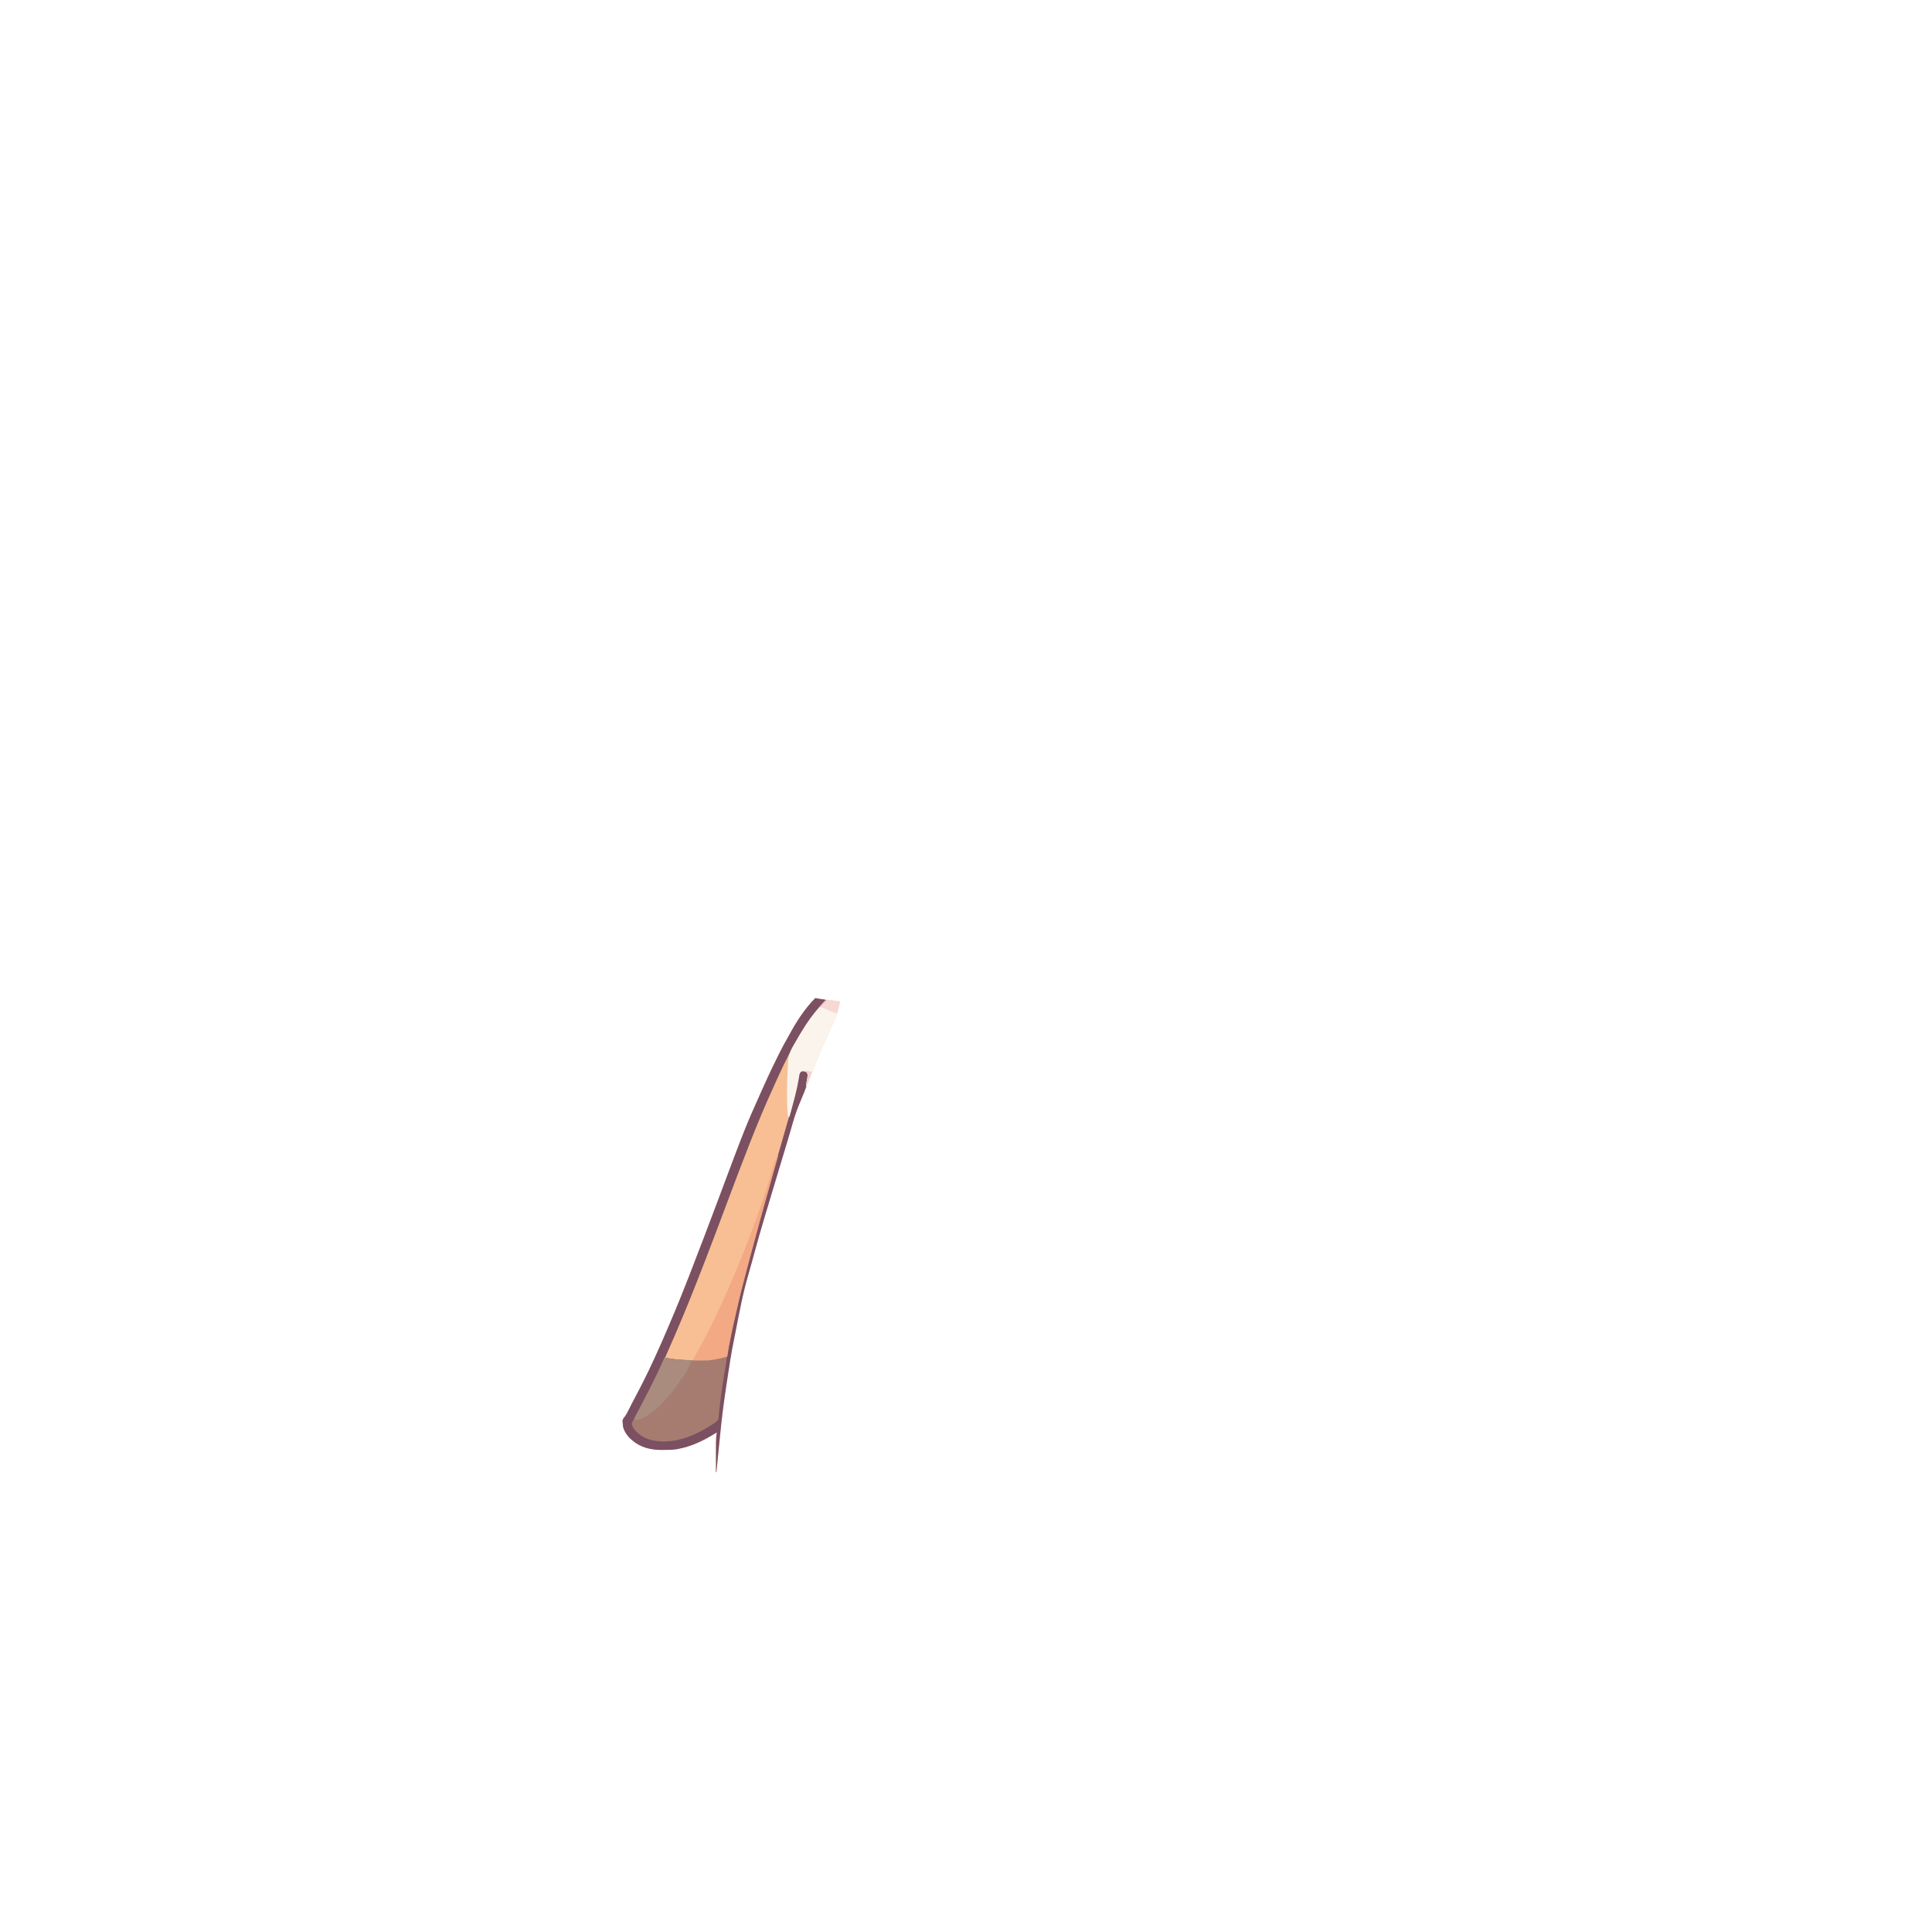
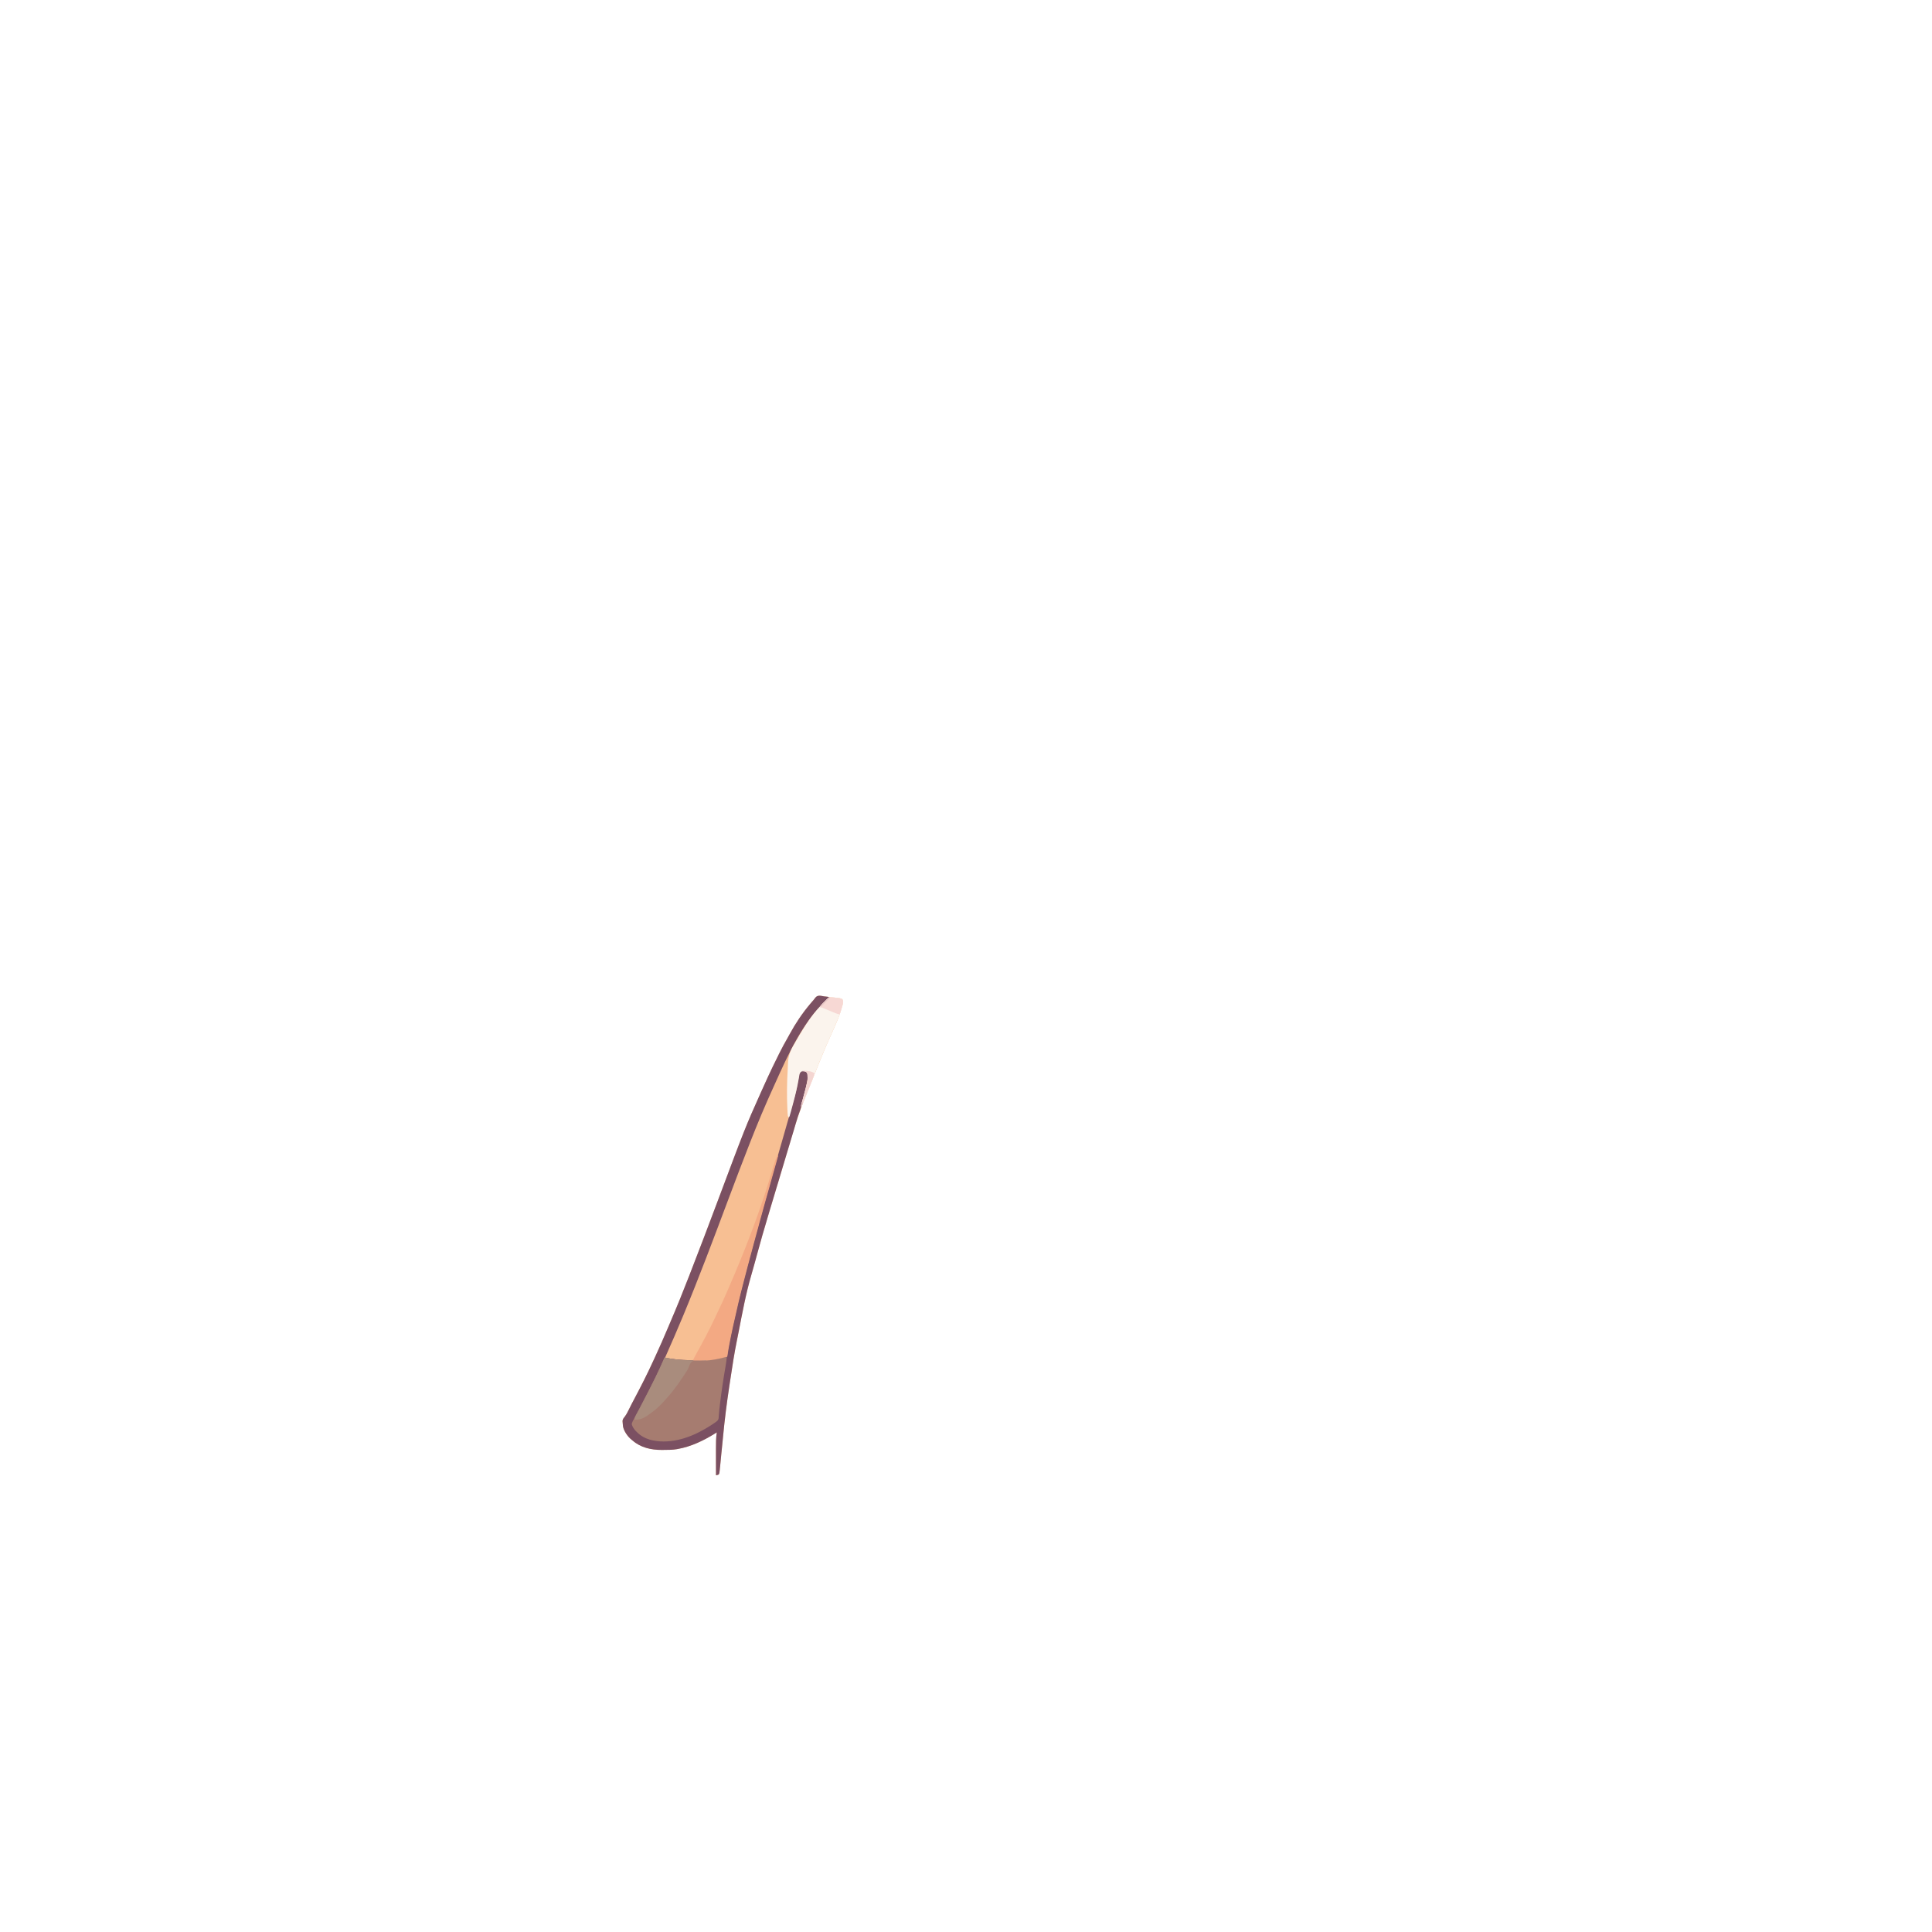
<svg xmlns="http://www.w3.org/2000/svg" version="1.1" viewBox="0 0 5000 5000" width="5000" height="5000">
-   <path d="M2110,2583c2,.2,2,.2,4.4,.8c5.8,1.3,11.5,2,17.4,2.7c1.1,.1,2.1,.2,3.3,.4c3.4,.4,6.8,.8,10.3,1.2c3.4,.4,6.9,.8,10.3,1.2c2.2,.2,4.3,.5,6.5,.7c.5,.1,.5,.1,2.9,.4c.4,0,.4,0,2.6,.3c2.1,.3,4.2,.7,6.3,1.3c-1.1,4.9-2.2,9.7-3.4,14.6c-.4,1.5-.7,3-1.1,4.6c-4,16.8-11.8,32.3-19,48c-3.9,8.7-7.8,17.4-11.6,26.2c-1.1,2.4-2.2,4.8-3.2,7.2c-14.1,31.9-26.9,64.3-39.8,96.7c-3.7,9.5-7.5,19.1-11.3,28.6c-1.4,3.4-2.7,6.9-4.1,10.3c-3.8,9.5-7.5,19-11.5,28.4c-6.1,14.7-11.6,29.5-15.9,44.9c-1,3.4-1.9,6.8-2.9,10.2c-1.1,3.6-2.1,7.2-3.2,10.8c-3.1,10.8-6.3,21.5-9.5,32.2c-1.7,5.5-3.3,10.9-5,16.4c-.3,1.1-.7,2.3-1,3.5c-5.1,16.7-10.2,33.5-15.2,50.3c-.2,.9-.5,1.7-.8,2.6c-2.3,7.8-4.6,15.5-6.9,23.3c-3.9,12.8-7.7,25.6-11.6,38.4c-2.2,7.3-4.4,14.7-6.6,22c-.8,2.9-1.7,5.7-2.5,8.6c-.2,.7-.5,1.4-.7,2.1c-2.4,8.2-4.9,16.4-7.4,24.6c-10.5,34.4-20.1,69-29.6,103.7c-.8,3-1.6,6-2.4,8.9c-.5,2-1.1,3.9-1.6,5.9c-3.1,11.6-6.4,23.2-9.8,34.8c-14,47.7-23,96.6-32.5,145.4c-1.4,7.3-2.9,14.6-4.4,22c-7.1,34.5-12.4,69.3-17.6,104.2c-.8,5.5-1.7,11-2.5,16.5c-6.5,42.7-11.9,85.4-16,128.4c-.6,5.8-1.2,11.6-1.8,17.4c-1.1,10.9-2.2,21.7-3.3,32.6c-.4,5-.9,10-1.4,15c-1,9.6-1.9,19.1-2.9,28.7c-.3,0-.7,0-1,0c0-10,0-20-.1-30c0-4.7,0-9.3,0-14c0-4.5,0-9,0-13.5c0-1.7,0-3.4,0-5.1c0-8.5,.1-17.1,.5-25.6c.1-.7,.1-1.4,.2-2.1c.2-4.3,.7-8.5,1.4-12.7c-1,.7-2.1,1.3-3.1,2c-30,18.8-62.8,34.8-97.9,41c-1,.2-1.9,.4-2.9,.5c-10,1.7-19.9,1.8-30,1.8c-2.9,0-5.8,0-8.6,.1c-27.3,.1-54.6-6-75.5-24.4c-.6-.5-1.2-.9-1.8-1.4c-10.3-8-20.5-22.4-22.9-35.2c-.4-3.4-.8-6.8-.9-10.2c-.1-.7-.1-.7-.3-3.9c.5-5.1,3.6-8.3,6.6-12.2c4.1-5.6,7.1-11.9,10.2-18.1c.7-1.4,1.4-2.8,2.1-4.2c1.4-2.7,2.8-5.4,4.1-8.2c2.3-4.4,4.7-8.9,7-13.3c17.2-32.5,34-65.2,49.2-98.6c1.8-4,3.7-8,5.5-11.9c11.1-23.8,21.5-47.8,31.7-71.9c2.3-5.4,4.6-10.7,6.8-16c17-39.6,33.2-79.5,48.7-119.6c2.2-5.7,4.4-11.4,6.6-17.1c22.3-57.3,44.1-114.8,65.7-172.4C1929,2917,1929,2917,1968.7,2828.2c5.7-12.8,11-24.5,16.4-36.2c.6-1.3,1.2-2.6,1.8-4c8.4-18.3,17.2-36.4,26.2-54.4c1-2.2,2.1-4.3,3.1-6.4c7.1-14.2,14.5-28,22.4-41.7c1.8-3.2,3.5-6.4,5.3-9.6c17.9-32.8,39.5-66.3,66.1-92.9Z" fill="#F7BF93" />
-   <path d="M2110,2583c1.9,.2,1.9,.2,4.2,.8c5.8,1.3,11.7,2,17.6,2.6c3.2,.6,3.2,.6,6.2,2.6c-.9,.9-1.9,1.8-2.8,2.8c-13,12.9-13,12.9-18.2,19.2c-.2,.2-.2,.2-1.2,1.5c-46.6,56.5-80,125.2-109.9,191.6c-1,2.1-2,4.2-2.9,6.4c-10.7,23.4-21,46.8-31,70.5c-.3,.8-.6,1.5-1,2.3c-20,47.5-38.6,95.6-57,143.7c-.4,1-.8,2.1-1.2,3.1c-10.5,27.4-20.8,54.9-31.1,82.4c-36.4,97.1-72.9,194.2-113.1,291.2c-15.7,37.8-31.5,74.1-47.6,110.3c4.1,.6,8.3,1.3,12.4,1.9c1.2,.1,2.3,.3,3.4,.5c20.2,3,40.4,4,60.8,3.9c3.4,0,6.8,0,10.2,.1c20.2,0,40-1.6,59.6-6.6c2.1-.5,4.3-1.1,6.5-1.6c.9-.2,1.8-.5,2.8-.7c2.3-.5,2.3-.5,5.3-.5c0-.8,.1-1.6,.1-2.4c.6-7.8,1.6-15.3,3.1-22.9c.1-.6,.1-.6,.7-3.4c.7-3.7,1.4-7.3,2.2-10.9c.5-2.6,1-5.1,1.5-7.6c3.5-17.5,7.2-34.9,11.4-52.3c1-4.6,2.1-9.3,3.1-13.9c3.2-14.6,6.6-29.2,10.2-43.7c.2-.6,.2-.6,.9-3.7c12-48.5,25-96.7,38.1-144.8c.2-1.1,.5-2.2,.8-3.3c6.6-24.2,13.2-48.3,19.9-72.4c.2-1,.5-1.9,.8-2.9c3-10.8,6-21.5,9.1-32.3c2-7.2,4-14.4,6.1-21.6c1-3.8,2.1-7.6,3.1-11.4c.3-.8,.5-1.6,.7-2.5c9.5-34.1,19.2-68.2,29.1-102.2c37.6-130.7,37.6-130.7,43.3-164.7c.2-1,.3-2,.5-3.1c.3-1.9,.6-3.7,.8-5.6c.7-4,1.3-6.1,3.8-9.4c3.7-2.7,5.9-2.7,10.3-2.4c3.3,.6,5.1,1.9,7.4,4.4c4.9,9.7-.4,28.1-3,38c-3,9-6.8,17.7-10.5,26.4c-3,7.2-6,14.4-8.9,21.6c-.2,.7-.5,1.4-.8,2.2c-7.8,19.3-13.5,39.1-19.1,59.1c-2.9,10.5-6.1,21-9.2,31.4c-1.7,5.4-3.3,10.9-5,16.4c-.3,1.1-.7,2.3-1,3.5c-5.1,16.7-10.2,33.5-15.2,50.3c-.2,.9-.5,1.7-.8,2.6c-2.3,7.8-4.6,15.5-6.9,23.3c-3.9,12.8-7.7,25.6-11.6,38.4c-2.2,7.3-4.4,14.7-6.6,22c-.8,2.9-1.7,5.7-2.5,8.6c-.2,.7-.5,1.4-.7,2.1c-2.4,8.2-4.9,16.4-7.4,24.6c-10.5,34.4-20.1,69-29.6,103.7c-.8,3-1.6,6-2.4,8.9c-.5,2-1.1,3.9-1.6,5.9c-3.1,11.6-6.4,23.2-9.8,34.8c-14,47.7-23,96.6-32.5,145.4c-1.4,7.3-2.9,14.6-4.4,22c-7.1,34.5-12.4,69.3-17.6,104.2c-.8,5.5-1.7,11-2.5,16.5c-6.5,42.7-11.9,85.4-16,128.4c-.6,5.8-1.2,11.6-1.8,17.4c-1.1,10.9-2.2,21.7-3.3,32.6c-.4,5-.9,10-1.4,15c-1,9.6-1.9,19.1-2.9,28.7c-.3,0-.7,0-1,0c0-10,0-20-.1-30c0-4.7,0-9.3,0-14c0-4.5,0-9,0-13.5c0-1.7,0-3.4,0-5.1c0-8.5,.1-17.1,.5-25.6c.1-.7,.1-1.4,.2-2.1c.2-4.3,.7-8.5,1.4-12.7c-1,.7-2.1,1.3-3.1,2c-30,18.8-62.8,34.8-97.9,41c-1,.2-1.9,.4-2.9,.5c-10,1.7-19.9,1.8-30,1.8c-2.9,0-5.8,0-8.6,.1c-27.3,.1-54.6-6-75.5-24.4c-.6-.5-1.2-.9-1.8-1.4c-10.3-8-20.5-22.4-22.9-35.2c-.4-3.4-.8-6.8-.9-10.2c-.1-.7-.1-.7-.3-3.9c.5-5.1,3.6-8.3,6.6-12.2c4.1-5.6,7.1-11.9,10.2-18.1c.7-1.4,1.4-2.8,2.1-4.2c1.4-2.7,2.8-5.4,4.1-8.2c2.3-4.4,4.7-8.9,7-13.3c17.2-32.5,34-65.2,49.2-98.6c1.8-4,3.7-8,5.5-11.9c11.1-23.8,21.5-47.8,31.7-71.9c2.3-5.4,4.6-10.7,6.8-16c17-39.6,33.2-79.5,48.7-119.6c2.2-5.7,4.4-11.4,6.6-17.1c22.3-57.3,44.1-114.8,65.7-172.4C1929,2917,1929,2917,1968.7,2828.2c5.7-12.8,11-24.5,16.4-36.2c.6-1.3,1.2-2.6,1.8-4c8.4-18.3,17.2-36.4,26.2-54.4c1-2.2,2.1-4.3,3.1-6.4c7.1-14.2,14.5-28,22.4-41.7c1.8-3.2,3.5-6.4,5.3-9.6c17.9-32.8,39.5-66.3,66.1-92.9Z" fill="#7B5062" />
+   <path d="M2131.7,2578.5c3.9,.6,8,1,12,1.4c1.5,.2,3.1,.4,4.6,.5c2.4,.3,4.7,.5,7.1,.8c20.1,2.1,20.1,2.1,24.6,4.8c3.1,5.3,1.9,9.6,.4,15.3c-.6,2.1-1.2,4.2-1.8,6.3c-.7,2.1-1.3,4.2-1.9,6.3c-4.3,15.1-10.5,29.4-16.8,43.7c-.7,1.6-1.4,3.1-2.1,4.7c-.3,.8-.7,1.6-1.1,2.4c-.7,1.8-1.5,3.6-2.3,5.3c-2.5,5.6-4.9,11.2-7.5,16.8c-12.1,27-23.4,54.4-34.3,81.9c-3.5,8.9-7,17.7-10.5,26.6c-.9,2.1-1.8,4.3-2.7,6.5c-4.8,12.2-9.7,24.4-14.7,36.5c-14.7,35-26,70.4-36.5,106.7c-3.6,12.6-7.4,25.1-11.2,37.6c-1.8,6-3.6,12.1-5.4,18.2c-.8,2.4-1.5,4.9-2.3,7.4c-.1,.6-.3,1.2-.5,1.9c-3.5,11.6-7,23.1-10.4,34.7c-1.6,5.3-3.2,10.6-4.8,15.8c-4.2,14-8.4,28.1-12.6,42.1c-1.5,5-3,10.1-4.6,15.2c-.6,2-1.2,4-1.8,6c-.3,1-.6,2-.9,3c-1.8,6.2-3.7,12.3-5.5,18.4c-10.6,34.8-20.4,69.8-30,104.9c-.8,3-1.6,6-2.4,8.9c-.5,2-1.1,3.9-1.6,5.9c-3.1,11.6-6.4,23.2-9.8,34.8c-14,47.7-23,96.6-32.5,145.4c-1.4,7.3-2.9,14.6-4.4,22c-7.1,34.5-12.4,69.3-17.6,104.2c-.8,5.5-1.7,11-2.5,16.5c-6.5,42.7-11.9,85.4-16,128.4c-.6,5.8-1.2,11.5-1.7,17.3c-.8,8-1.6,16-2.4,24c-.1,.4-.1,.4-.3,2.8c-.5,4.8-.9,9.6-1.4,14.4c-.5,4.8-.9,9.7-1.4,14.5c-.2,1.8-.4,3.6-.5,5.4c-.3,2.5-.5,5-.8,7.4c0,.4,0,.4-.2,2.2c-.8,8-.8,8-2.7,11.7c-3.6,1.4-3.6,1.4-7,2c0-11,0-22.1-.1-33.1c0-5.2,0-10.3,0-15.4c0-5,0-10,0-14.9c0-1.9,0-3.8,0-5.7c0-14,0-28,2.1-41.9c-1,.7-2.1,1.3-3.1,2c-30,18.8-62.8,34.8-97.9,41c-1,.2-1.9,.4-2.9,.5c-10,1.7-19.9,1.8-30,1.8c-2.9,0-5.8,0-8.6,.1c-27.3,.1-54.6-6-75.5-24.4c-.6-.5-1.2-.9-1.8-1.4c-10.3-8-20.5-22.4-22.9-35.2c-.4-3.4-.8-6.8-.9-10.2c-.1-.7-.1-.7-.3-3.9c.5-5.1,3.6-8.3,6.6-12.2c4.1-5.6,7.1-11.9,10.2-18.1c.7-1.4,1.4-2.8,2.1-4.2c1.4-2.7,2.8-5.4,4.1-8.2c2.3-4.4,4.7-8.9,7-13.3c17.2-32.5,34-65.2,49.2-98.6c1.8-4,3.7-8,5.5-11.9c11.1-23.8,21.5-47.8,31.7-71.9c2.3-5.4,4.6-10.7,6.8-16c17-39.6,33.2-79.5,48.7-119.6c2.2-5.7,4.4-11.4,6.6-17.1c22.3-57.3,44.1-114.8,65.7-172.4C1929,2917,1929,2917,1968.7,2828.2c5.7-12.8,11-24.5,16.4-36.2c.6-1.3,1.2-2.6,1.8-4c8.4-18.3,17.2-36.4,26.2-54.4c1-2.2,2.1-4.3,3.1-6.4c7.1-14.2,14.5-28,22.4-41.7c1.8-3.2,3.5-6.4,5.3-9.6c14.8-27.2,32.2-53.2,52.1-76.9c.5-.6,.9-1.1,1.4-1.7c2.6-3,5.2-6.1,7.8-9c1.7-2,3.2-3.9,4.7-6c5.7-7.7,13.4-5.2,21.8-3.8Z" fill="#F7BF93" />
+   <path d="M2132.6,2578.6c3.2,.5,6.4,.8,9.6,1c1.8,.4,1.8,.4,3.8,2.4c-.4,.4-.8,.8-1.3,1.2c-1.9,1.8-3.8,3.6-5.8,5.4c-.6,.6-1.3,1.2-2,1.8c-60.1,56-97.8,139.9-131,213.7c-1,2.1-2,4.2-2.9,6.4c-10.7,23.4-21,46.8-31,70.5c-.3,.8-.6,1.5-1,2.3c-20,47.5-38.6,95.6-57,143.7c-.4,1-.8,2.1-1.2,3.1c-10.5,27.4-20.8,54.9-31.1,82.4c-36.4,97.1-72.9,194.2-113.1,291.2c-15.7,37.8-31.5,74.1-47.6,110.3c4.1,.6,8.3,1.3,12.4,1.9c1.2,.1,2.3,.3,3.4,.5c20.2,3,40.4,4,60.8,3.9c3.4,0,6.8,0,10.2,.1c20.2,0,40-1.6,59.6-6.6c2.1-.5,4.3-1.1,6.5-1.6c.9-.2,1.8-.5,2.8-.7c2.3-.5,2.3-.5,5.3-.5c0-.8,.1-1.6,.1-2.4c.6-7.8,1.6-15.3,3.1-22.9c.1-.6,.1-.6,.7-3.4c.7-3.7,1.4-7.3,2.2-10.9c.5-2.6,1-5.1,1.5-7.6c3.5-17.5,7.2-34.9,11.4-52.3c1-4.6,2.1-9.3,3.1-13.9c3.2-14.6,6.6-29.2,10.2-43.7c.2-.6,.2-.6,.9-3.7c12-48.5,25-96.7,38.1-144.8c.2-1.1,.5-2.2,.8-3.3c6.6-24.2,13.2-48.3,19.9-72.4c.2-1,.5-1.9,.8-2.9c3-10.8,6-21.5,9.1-32.3c2-7.2,4-14.4,6.1-21.6c1-3.8,2.1-7.6,3.1-11.4c.3-.8,.5-1.6,.7-2.5c9.5-34.1,19.2-68.2,29.1-102.2c37.6-130.7,37.6-130.7,43.3-164.7c.2-1,.3-2,.5-3.1c.3-1.9,.6-3.7,.8-5.6c.7-4,1.3-6.1,3.8-9.4c3.7-2.7,5.9-2.7,10.3-2.4c3.3,.6,5.1,1.9,7.4,4.4c4.1,8.2,.2,21.1-1.6,29.8c-.4,2.1-.8,4.2-1.2,6.3c-2.9,14.9-6.9,29.5-10.7,44.1c-1.4,5.4-1.4,5.4-2,7.8c-1.1,4.6-2.5,8.8-4.2,13.2c-3.4,8.8-6.1,17.8-8.8,26.8c-.9,3.1-1.9,6.3-2.8,9.4c-1,3.6-2.1,7.1-3.1,10.7c-3.1,10.1-6.1,20.3-9.2,30.5c-.2,.8-.5,1.6-.7,2.5c-1.3,4.2-2.5,8.3-3.8,12.5c-2.3,7.8-4.6,15.5-7,23.3c-1.3,4.3-2.6,8.6-3.9,13c-.5,1.7-1,3.4-1.5,5.1c-3,9.9-3,9.9-3.7,12.3c-.5,1.5-.9,3.1-1.4,4.7c-1.1,3.8-2.3,7.7-3.5,11.5c-1.9,6.7-3.9,13.3-5.9,20c-1.1,3.5-2.2,7.1-3.2,10.6c-.1,.4-.1,.4-.7,2.1c-3,10.1-6,20.3-9.1,30.4c-1.5,5.1-3,10.2-4.6,15.3c-.6,2-1.2,4-1.8,6c-.3,1-.6,2-.9,3c-1.8,6.2-3.7,12.3-5.5,18.4c-10.6,34.8-20.4,69.8-30,104.9c-.8,3-1.6,6-2.4,8.9c-.5,2-1.1,3.9-1.6,5.9c-3.1,11.6-6.4,23.2-9.8,34.8c-14,47.7-23,96.6-32.5,145.4c-1.4,7.3-2.9,14.6-4.4,22c-7.1,34.5-12.4,69.3-17.6,104.2c-.8,5.5-1.7,11-2.5,16.5c-6.5,42.7-11.9,85.4-16,128.4c-.6,5.8-1.2,11.5-1.7,17.3c-.8,8-1.6,16-2.4,24c-.1,.4-.1,.4-.3,2.8c-.5,4.8-.9,9.6-1.4,14.4c-.5,4.8-.9,9.7-1.4,14.5c-.2,1.8-.4,3.6-.5,5.4c-.3,2.5-.5,5-.8,7.4c0,.4,0,.4-.2,2.2c-.8,8-.8,8-2.7,11.7c-3.6,1.4-3.6,1.4-7,2c0-11,0-22.1-.1-33.1c0-5.2,0-10.3,0-15.4c0-5,0-10,0-14.9c0-1.9,0-3.8,0-5.7c0-14,0-28,2.1-41.9c-1,.7-2.1,1.3-3.1,2c-30,18.8-62.8,34.8-97.9,41c-1,.2-1.9,.4-2.9,.5c-10,1.7-19.9,1.8-30,1.8c-2.9,0-5.8,0-8.6,.1c-27.3,.1-54.6-6-75.5-24.4c-.6-.5-1.2-.9-1.8-1.4c-10.3-8-20.5-22.4-22.9-35.2c-.4-3.4-.8-6.8-.9-10.2c-.1-.7-.1-.7-.3-3.9c.5-5.1,3.6-8.3,6.6-12.2c4.1-5.6,7.1-11.9,10.2-18.1c.7-1.4,1.4-2.8,2.1-4.2c1.4-2.7,2.8-5.4,4.1-8.2c2.3-4.4,4.7-8.9,7-13.3c17.2-32.5,34-65.2,49.2-98.6c1.8-4,3.7-8,5.5-11.9c11.1-23.8,21.5-47.8,31.7-71.9c2.3-5.4,4.6-10.7,6.8-16c17-39.6,33.2-79.5,48.7-119.6c2.2-5.7,4.4-11.4,6.6-17.1c22.3-57.3,44.1-114.8,65.7-172.4C1929,2917,1929,2917,1968.7,2828.2c5.7-12.8,11-24.5,16.4-36.2c.6-1.3,1.2-2.6,1.8-4c8.4-18.3,17.2-36.4,26.2-54.4c1-2.2,2.1-4.3,3.1-6.4c7.1-14.2,14.5-28,22.4-41.7c1.8-3.2,3.5-6.4,5.3-9.6c14.8-27.2,32.2-53.2,52.1-76.9c.5-.6,.9-1.1,1.4-1.7c2.6-3,5.2-6.1,7.8-9c1.7-2,3.2-3.9,4.7-6c5.8-7.9,14.2-5.2,22.7-3.7Z" fill="#7B5062" />
  <path d="M1881,3511c-.6,8.3-1.8,16.4-3.2,24.6c-5.5,31.6-10.3,63.2-14.1,95c-.1,.5-.1,.5-.4,3.2c-.3,2.9-.7,5.9-1,8.9c-.2,1-.3,1.9-.4,2.9c-.5,4.7-1,9.4-1.3,14.1c-.1,.5-.1,.5-.3,2.8c-.1,1.7-.2,3.4-.3,5.1c-.3,4.2-.6,6-3.4,9.3c-.8,.7-1.7,1.4-2.6,2.1c-.6,.5-1.2,.9-1.8,1.4c-.2,.2-.2,.2-1.6,1.1c-.6,.5-1.2,.9-1.9,1.3c-.6,.5-1.3,.9-1.9,1.4c-.4,.2-.4,.2-2.2,1.4c-7.6,5.2-15.5,9.9-23.6,14.4c-.7,.4-1.4,.8-2.2,1.2c-40.6,22.9-90.7,37.2-137,24.7c-13.2-4.1-24.1-10.1-33.8-19.9c-.7-.7-1.5-1.4-2.2-2.2c-5-5.2-8.9-10.8-10.8-17.8c.5-4,1.9-7,3.9-10.6c.5-1.1,1.1-2.2,1.8-3.3c.3-.6,.6-1.2,.9-1.8c1.7-3.1,3.4-6.3,5.1-9.4c.4-.7,.8-1.3,1.1-2c3.7-6.8,7.3-13.8,10.9-20.7c7.3-14.3,7.3-14.3,10.1-19.6c18.3-34.6,35.8-69.6,51.2-105.6c1,.3,2.1,.5,3.2,.8c25.8,5.9,52,6.5,78.4,6.6c1.1,0,2.2,0,3.4,0c21.1,.1,41.9-1.3,62.4-6.6c2.2-.5,4.4-1.1,6.6-1.6c.9-.2,1.8-.5,2.8-.7c2.2-.5,2.2-.5,4.2-.5Z" fill="#A67C70" />
+   <path d="M2161,2582c1.2,.2,2.4,.3,3.7,.5c3.1,.4,6.2,.9,9.3,1.5c1.1,.2,2.1,.4,3.2,.6c2.8,1.4,2.8,1.4,4.4,4.5c1.1,6.3-1.2,12.5-3,18.5c-.7,2.1-1.3,4.2-1.9,6.3c-4.3,15.1-10.5,29.4-16.8,43.7c-.7,1.6-1.4,3.1-2.1,4.7c-.3,.8-.7,1.6-1,2.4c-.8,1.8-1.6,3.6-2.4,5.3c-2.5,5.6-4.9,11.2-7.4,16.8c-12.4,27.4-23.8,55.1-34.9,83.1c-2.1,5.3-4.2,10.6-6.3,16c-.9,2.1-1.7,4.2-2.5,6.3c-.5,1.1-.9,2.1-1.3,3.2c-1.2,3.1-2.5,6.2-3.7,9.3c-8,20.2-16.1,40.2-24.3,60.3c-1.3-4-.2-6.8,.9-10.7c.4-1.6,.9-3.2,1.3-4.8c.2-.8,.5-1.7,.7-2.5c16.7-60.8,16.7-60.8,10.2-72.3c-4.3-2.3-8.3-2.8-13.1-1.7c-4.1,3.2-4.7,6-5.6,11.1c-.2,1.4-.5,2.9-.7,4.4c-.2,.7-.3,1.5-.4,2.3c-3.6,21.4-8.7,42.3-14.3,63.2c-.2,.9-.5,1.7-.7,2.6c-1.6,5.9-3.2,11.9-4.8,17.8c-.2,.8-.4,1.5-.6,2.4c-.6,2.1-1.3,4.3-1.9,6.5c-.3,1.3-.7,2.5-1,3.8c-1,2.9-1,2.9-3,4.9c-2.4-3.6-2.4-5.6-2.6-10c-.1-.7-.1-1.4-.2-2.1c-.1-2.4-.2-4.8-.3-7.1c-.1-.9-.1-1.7-.2-2.6c-1.6-34.2-1.2-68.5,.9-102.7c.3-4.7,.5-9.5,.6-14.2c.5-21.3,6.8-35.8,17.8-53.6c1.6-2.7,3.2-5.4,4.7-8.2c3.4-5.9,6.8-11.7,10.3-17.5c.5-.9,1.1-1.8,1.6-2.7c13.5-22.5,28.3-44.8,46.2-64c1.9-2,3.8-4.1,5.6-6.3c3.8-4.4,7.9-8.5,12.1-12.5c2.5-2.5,2.5-2.5,4-4.3c4.8-5.5,13.1-3.1,19.5-2.2Z" fill="#FBF4ED" />
  <path d="M2012,2990c.3,.2,.3,.2,2,1c-.3,1-.6,2-.9,3.1c-2.7,9.6-5.4,19.2-8.1,28.9c-1.4,4.9-2.8,9.8-4.2,14.8c-11.4,40.5-11.4,40.5-17,60.5c-.8,2.7-1.6,5.5-2.4,8.3c-5.6,19.9-11,39.9-16.5,59.8c-.2,1-.5,1.9-.7,2.9c-4.1,14.9-8.2,29.8-12.2,44.7c-.1,.5-.1,.5-.8,2.8c-10.6,39.2-21.1,78.4-31.1,117.7c-.6,2.4-1.2,4.7-1.8,7.1c-4.5,17.8-8.8,35.7-12.7,53.6c-.8,3.8-1.7,7.6-2.6,11.4c-8.1,34.5-15.4,69.3-21,104.4c-14.2,3.8-28.4,7.3-43,9c-.8,.1-1.5,.2-2.3,.3c-9,1-17.9,.8-26.9,.8c-1.6,0-3.3,0-4.9-.1c-4,0-7.9,0-11.9,0c3.4-6.8,6.8-13.5,10.5-20.1c16.2-29,31.8-58.4,45.9-88.5c2-4.2,4-8.4,6-12.6c15.2-32,15.2-32,21.5-46.4c1.2-2.7,2.5-5.5,3.7-8.2c6.1-13.9,12.1-27.7,17.9-41.7c1.1-2.6,2.2-5.1,3.3-7.7c36.3-86.1,69-173.5,95.6-263.1c.1-.4,.1-.4,.8-2.8c1.3-4.3,2.5-8.6,3.8-12.9c2.7-9.3,5.7-18.3,10-27Z" fill="#F3A983" />
-   <path d="M2150.7,2588.6c2.6,.5,5.3,.8,7.9,1.2c5.2,.7,10.3,1.4,15.4,2.2c-1.1,4.9-2.2,9.7-3.4,14.6c-.4,1.5-.7,3-1.1,4.6c-4,16.8-11.8,32.3-19,48c-3.9,8.7-7.8,17.4-11.6,26.2c-1.1,2.4-2.2,4.8-3.2,7.2c-12,27.2-23.1,54.7-34,82.4c-1.7,4.2-3.4,8.4-5,12.6c-3.3,8.1-6.5,16.3-9.7,24.4c-1.3-4.2-.4-7.7,.4-11.9c3.6-18.6,3.6-18.6-.3-25.4c-4.3-2.3-8.3-2.8-13.1-1.7c-4.1,3.2-4.7,6-5.6,11.1c-.2,1.4-.5,2.9-.7,4.4c-.2,.7-.3,1.5-.4,2.3c-3.6,21.4-8.7,42.3-14.3,63.2c-.2,.9-.5,1.7-.7,2.6c-1.6,5.9-3.2,11.9-4.8,17.8c-.2,.8-.4,1.5-.6,2.4c-.6,2.1-1.3,4.3-1.9,6.5c-.3,1.3-.7,2.5-1,3.8c-1,2.9-1,2.9-3,4.9c-2.4-3.6-2.4-5.6-2.6-10c-.1-.7-.1-1.4-.2-2.1c-.1-2.4-.2-4.8-.3-7.1c-.1-.9-.1-1.7-.2-2.6c-1.6-34.2-1.2-68.5,.9-102.7c.3-4.7,.5-9.5,.6-14.2c.5-21.3,6.8-35.8,17.8-53.6c1.6-2.7,3.2-5.4,4.7-8.2c3.4-5.9,6.8-11.7,10.3-17.5c.5-.9,1.1-1.8,1.6-2.7c14.1-23.5,29.7-46.3,48.4-66.3c1.2-1.4,2.4-2.7,3.6-4.1c.5-.6,1.1-1.3,1.7-1.9c1.7-2,1.7-2,3.6-4.5c6-7.3,10.7-7.4,19.8-5.9Z" fill="#FBF4ED" />
  <path d="M1720,3513c1,.3,2.1,.5,3.2,.8c33.9,7.7,69.2,6.9,103.8,7.2c0,.3,0,.7,0,1c-1-.1-2-.2-3-.2c-27.3-2-27.3-2-34.6,2.9c-4,4.8-6,10.5-8.1,16.2c-2.3,5.4-5.6,10.1-8.9,14.9c-1.2,1.9-2.5,3.9-3.8,5.8c-1.2,1.8-2.4,3.6-3.6,5.4c-.5,.8-1.1,1.6-1.6,2.4c-5.9,8.7-12,17.3-18.4,25.6c-.4,.6-.9,1.1-1.3,1.7c-5.3,6.8-10.6,13.5-16.4,19.8c-1.9,2.1-3.7,4.1-5.5,6.2c-10.8,12.4-22.5,23.7-35.8,33.3c-1.1,.8-2.1,1.6-3.2,2.4c-10.3,7.4-22.5,15.8-35.5,15.7c-1,0-2-.1-3-.1c-.4,0-.4,0-2.3,0c.5-4.9,2-8.4,4.3-12.7c.4-.6,.7-1.2,1.1-1.9c.7-1.4,1.5-2.8,2.2-4.1c2.1-3.9,4.1-7.7,6.2-11.5c.2-.4,.2-.4,1.3-2.4c4.7-8.9,9.3-17.7,13.8-26.6c.5-.9,.9-1.7,1.3-2.5c16.7-32.7,33.4-65.5,47.8-99.3Z" fill="#A98C7D" />
-   <path d="M2153,2589c1.9,.3,3.8,.5,5.6,.8c5.2,.7,10.3,1.4,15.4,2.2c-2.4,10.4-4.9,20.7-8,31c-2.2-.8-4.3-1.6-6.5-2.4c-.7-.2-1.4-.5-2.1-.7c-4.6-1.8-9.1-3.6-13.7-5.6c-1-.4-2.1-.9-3.2-1.3c-2.2-1-4.3-1.9-6.4-2.8c-1-.5-2-.9-3-1.3c-.9-.4-1.8-.8-2.7-1.2c-2.7-.8-3.8-.6-6.4,.3c-1,0-2,0-3,0c.4-.4,.4-.4,2.4-2.6c.5-.5,1-1.1,1.5-1.7c1.1-1.2,2.2-2.4,3.3-3.6c2.4-2.4,4.6-4.8,6.6-7.6c5.3-6.8,12.5-4.7,20.2-3.5Z" fill="#F7D8D4" />
-   <path d="M2076,2771c8.5-.3,16.9,.3,25,3c-.7,4.5-2.3,8.5-3.9,12.7c-.3,.7-.6,1.5-.9,2.2c-.9,2.3-1.8,4.6-2.8,6.9c-.6,1.6-1.2,3.1-1.8,4.7c-1.5,3.8-3.1,7.7-4.6,11.5c-1.3-4.2-.4-7.7,.4-11.9c3.6-18.9,3.6-18.9-.4-25.3c-3.9-2.3-6.6-2.6-11-2.8c0-.3,0-.7,0-1Z" fill="#F1D2CF" />
-   <path d="M2138,2588c1,.3,2,.7,3,1c-2.6,2.7-5.2,5.3-7.9,8c-.7,.8-1.5,1.5-2.2,2.3c-.8,.7-1.5,1.5-2.2,2.2c-.3,.3-.3,.3-2,2c-1.7,1.5-1.7,1.5-3.7,1.5c1.3-2.9,2.7-5,5-7.2c.6-.6,1.2-1.2,1.8-1.8c.6-.6,1.2-1.1,1.8-1.7c.6-.7,1.2-1.3,1.9-1.9c1.5-1.5,3-2.9,4.5-4.4Z" fill="#E6C4C4" />
+   <path d="M2153.1,2581.1c.6,0,.6,0,3.9,.4c1.4,.1,2.7,.3,4,.5c1.2,.2,2.4,.3,3.7,.5c3.1,.4,6.2,.9,9.3,1.5c1.1,.2,2.1,.4,3.2,.6c2.8,1.4,2.8,1.4,4.4,4.6c1.2,6.7-1.5,13.3-3.4,19.7c-.4,1.3-.8,2.7-1.2,4c-2.8,9.6-2.8,9.6-4,12.1c-5.4-.6-10-2.5-14.9-4.6c-.9-.3-1.7-.7-2.6-1c-2.7-1.1-5.4-2.3-8.1-3.4c-2.7-1.1-5.3-2.3-8-3.4c-1.7-.7-3.4-1.4-5-2.1c-9.9-4.1-9.9-4.1-13.7-2.6c-.6,.4-1.1,.7-1.7,1.1c4.1-5.7,8.5-10.8,13.5-15.7c.6-.6,1.3-1.3,1.9-1.9c1.9-1.8,3.7-3.6,5.6-5.4c.5-.5,1-1,1.6-1.6c3.8-3.6,6.3-3.9,11.5-3.3Z" fill="#F7D8D4" />
+   <path d="M2076,2771c6.2-.4,12.1,.2,18.3,1.3c.6,.1,1.3,.2,2,.3c4.8,.9,7.8,2.5,11.7,5.4c-2.5,9.6-6.4,18.7-10.1,27.8c-.7,1.7-1.4,3.4-2,5.2c-1.9,4.4-3.7,8.9-5.5,13.4c-1.8,4.6-3.7,9.1-5.5,13.7c-3.6,9-7.3,17.9-10.9,26.9c-1.3-4-.2-6.8,.9-10.7c.4-1.6,.9-3.2,1.3-4.8c.2-.8,.5-1.7,.7-2.5c14.1-51.3,14.1-51.3,12.1-69c-2.1-3.4-3.3-4.6-7.1-5.5c-2.2-.3-2.2-.3-5.9-.5c0-.3,0-.7,0-1Z" fill="#F4D5D1" />
+   <path d="M2146,2581c.7,.3,1.3,.7,2,1c-3.2,3.3-6.5,6.6-9.7,9.8c-1.1,1.1-2.2,2.3-3.3,3.4c-1.6,1.6-3.2,3.2-4.8,4.8c-.5,.5-1,1-1.5,1.5c-1.2,1.2-2.4,2.4-3.7,3.5c-.7,0-1.3,0-2,0c1.4-3,2.9-5.1,5.3-7.5c.6-.6,1.3-1.3,1.9-1.9c.7-.7,1.4-1.4,2.1-2c.6-.7,1.3-1.3,1.9-2c3.8-3.8,7.7-7.3,11.8-10.6Z" fill="#E6C4C3" />
+   <path d="M2076,2851c1.1,1.7,1.1,1.7,2,4c-.7,2.6-.7,2.6-1.9,5.3c-.4,.8-.8,1.7-1.2,2.7c-.3,.6-.6,1.3-.9,2c-1.2-3.6-.6-5.1,.4-8.7c.3-1,.6-2,.9-3c.2-.8,.5-1.5,.7-2.3Z" fill="#E5C4C3" />
</svg>
